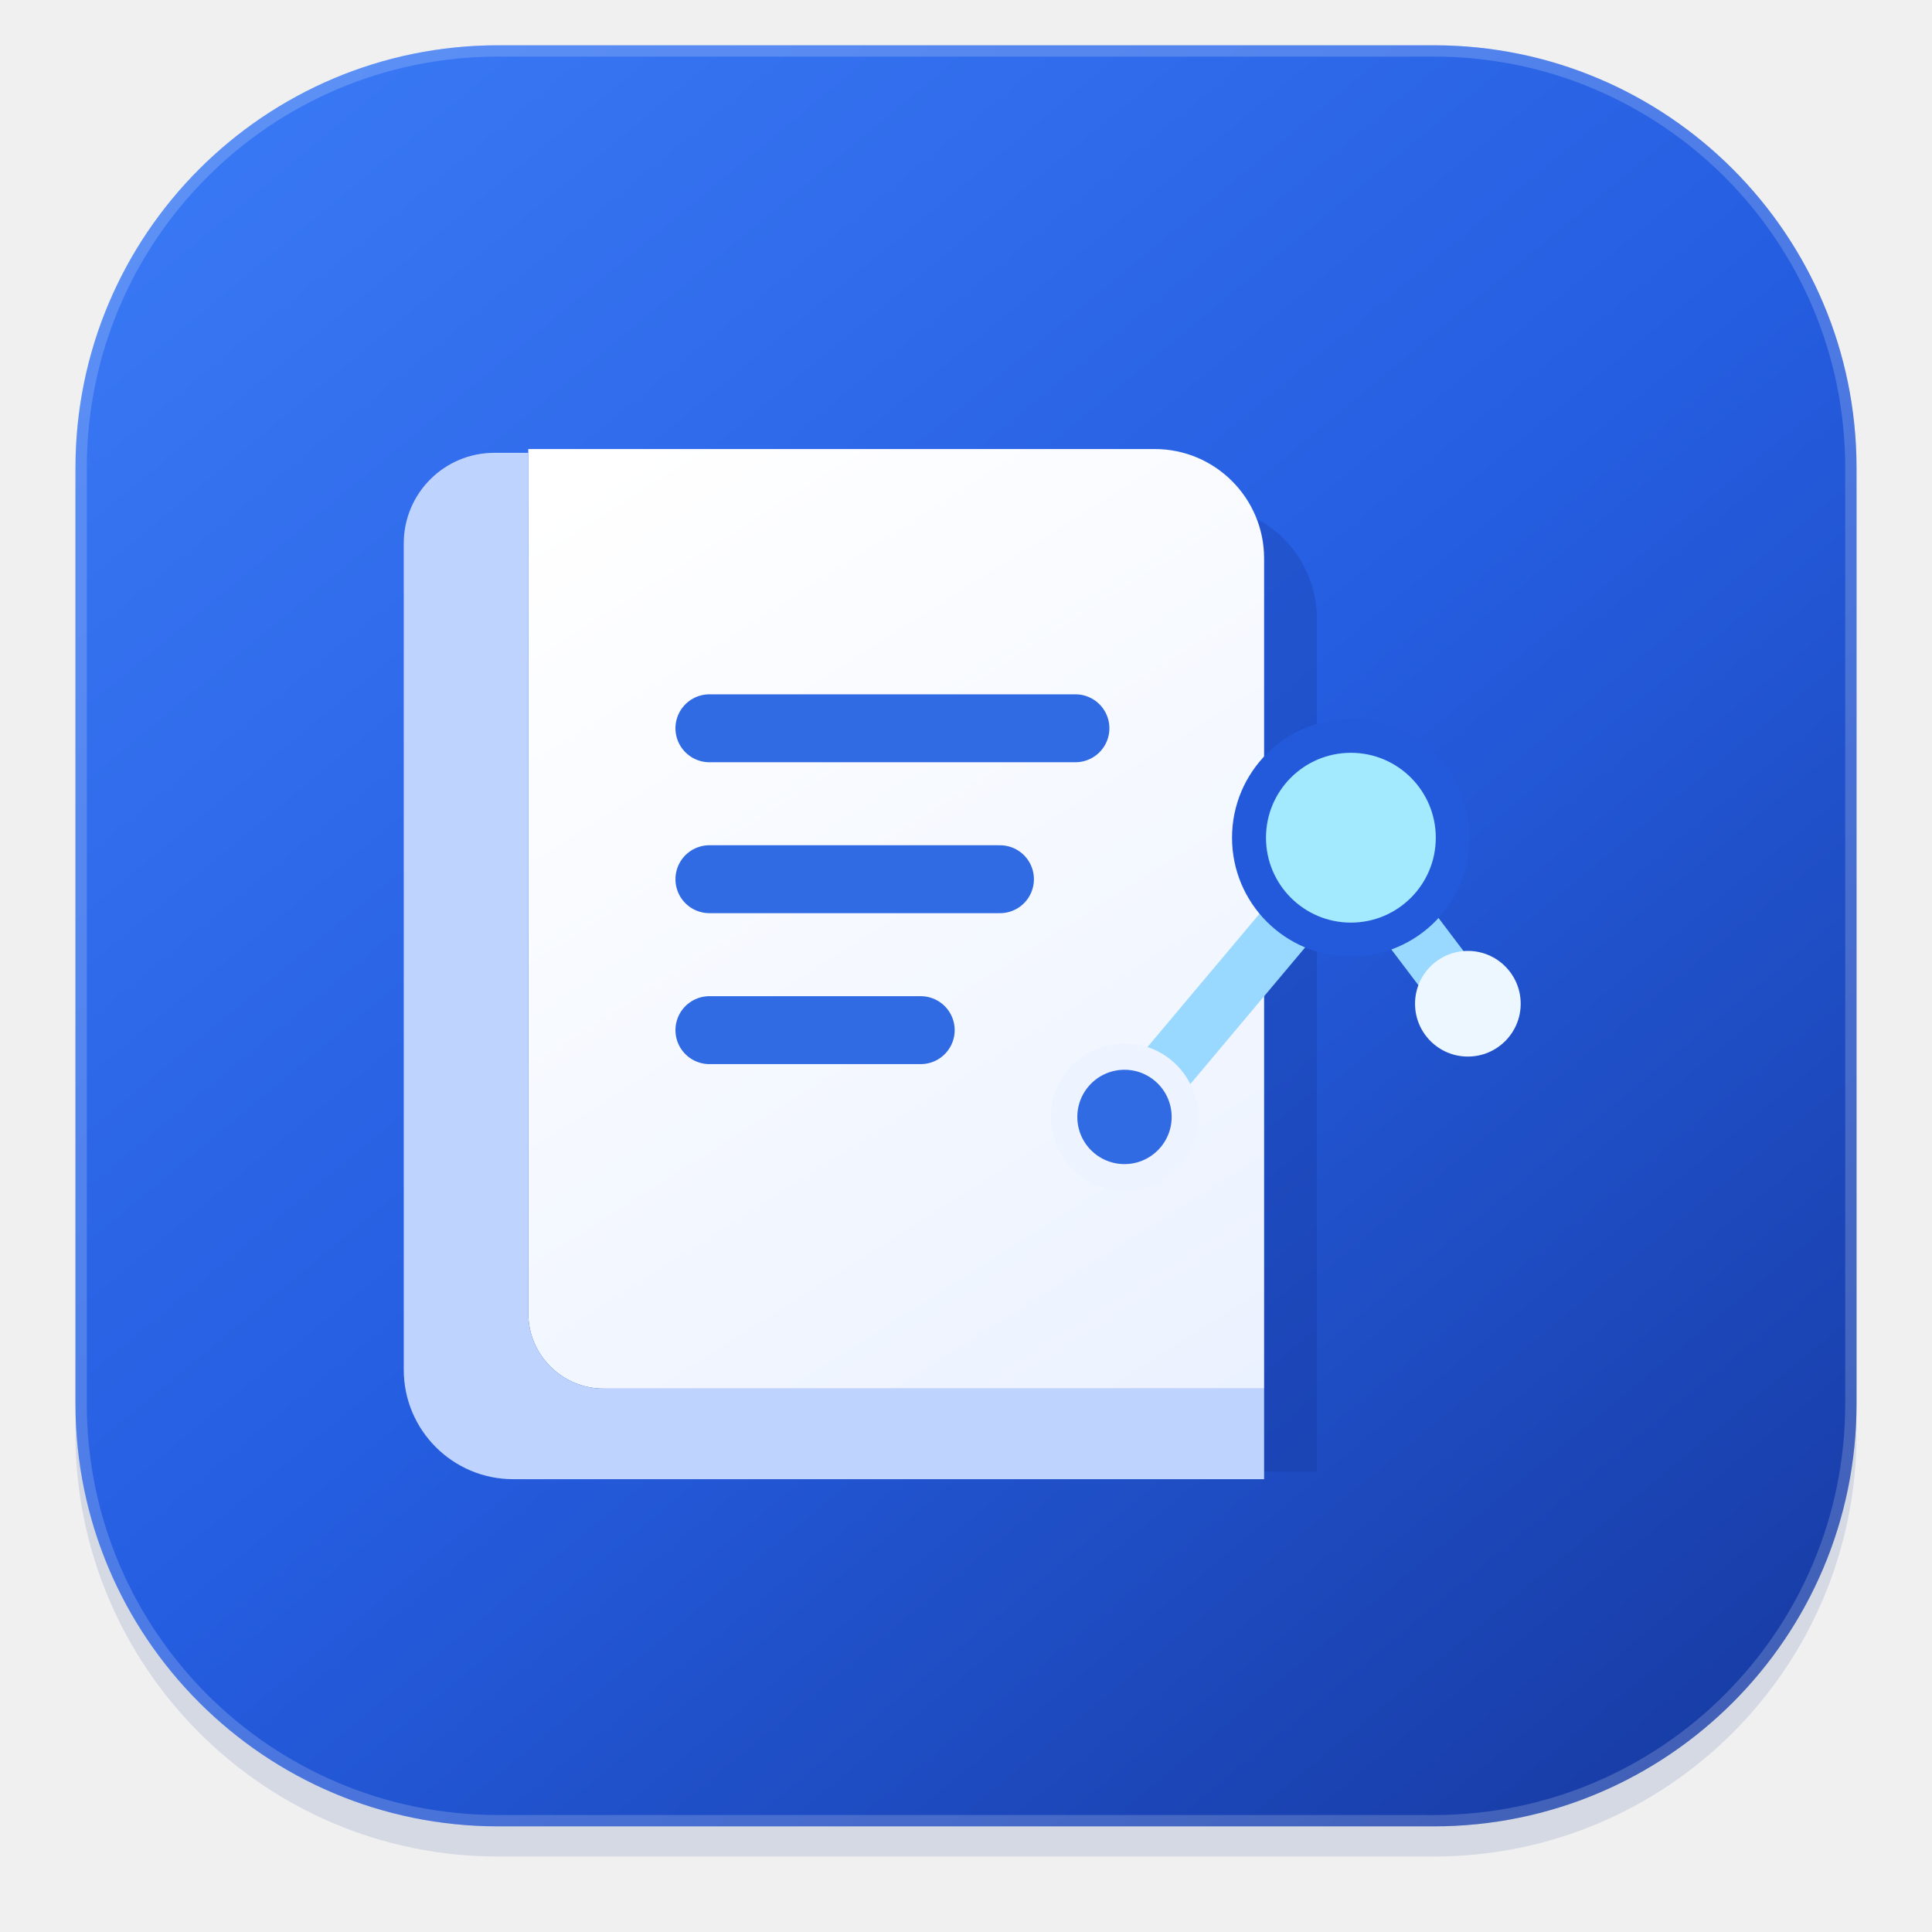
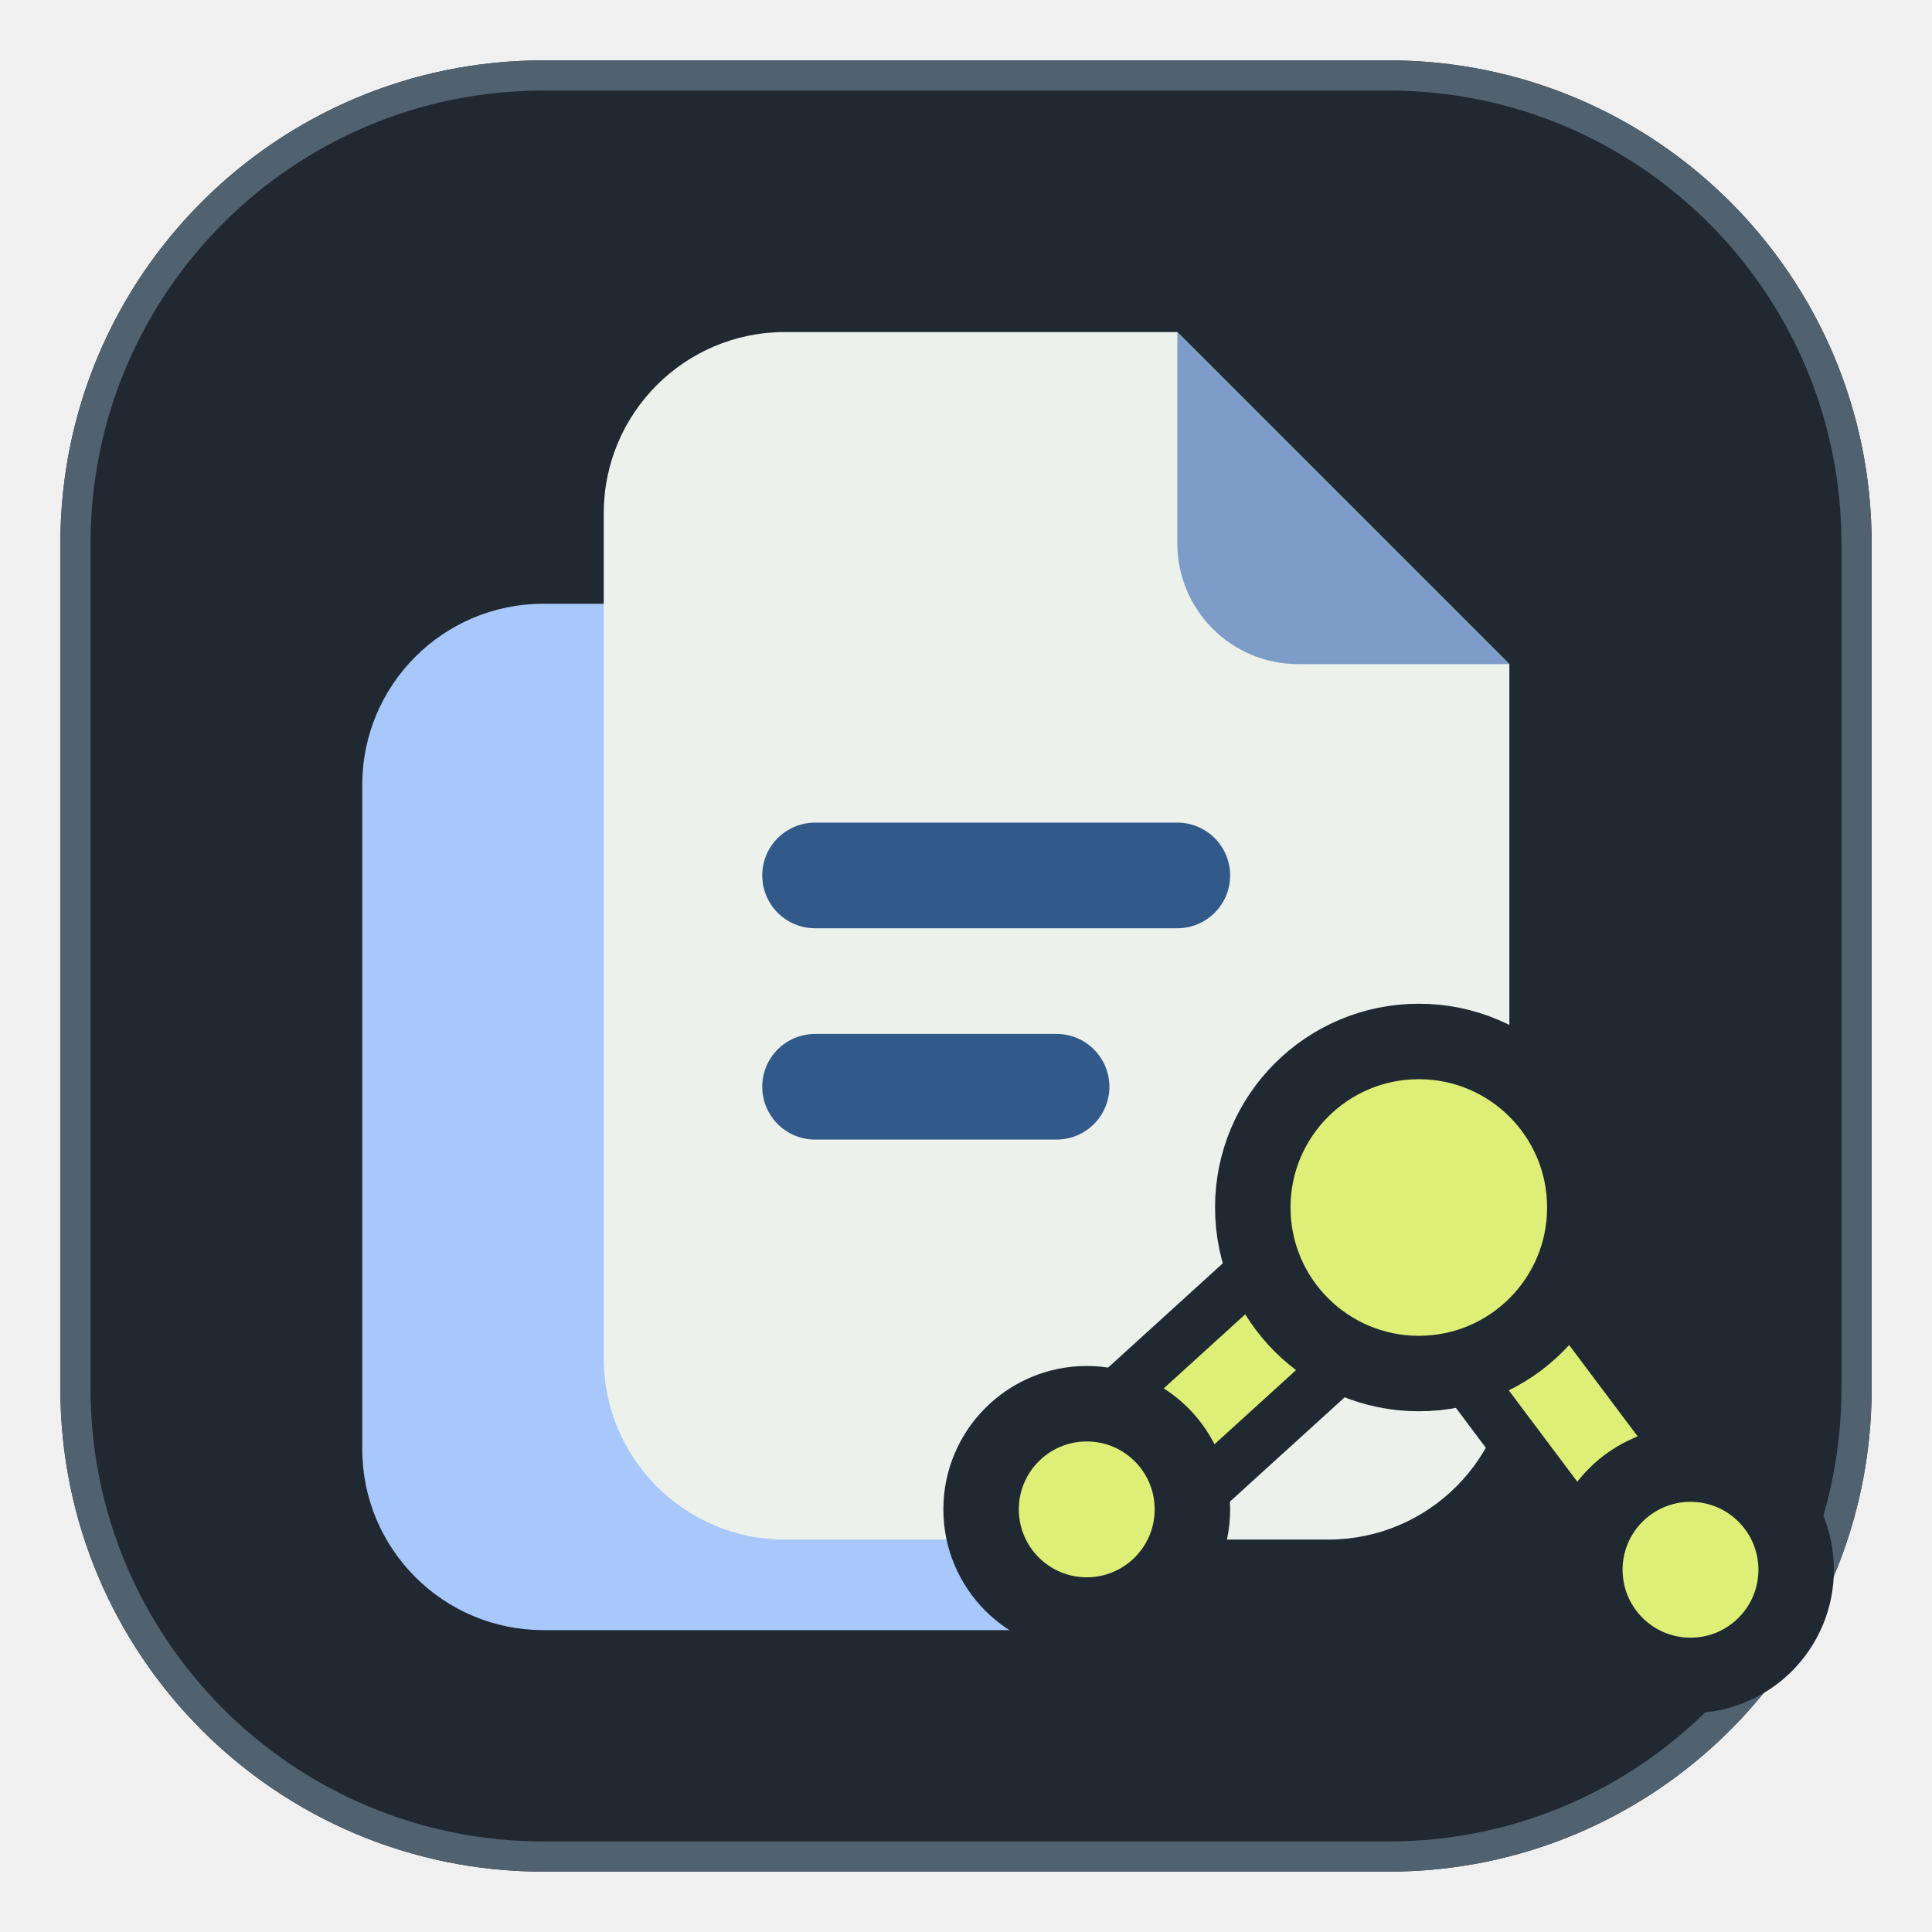
- <svg xmlns="http://www.w3.org/2000/svg" width="512" height="512" viewBox="0 0 512 512">
-   <defs>
-     <linearGradient id="tile" x1="60" y1="28" x2="448" y2="496" gradientUnits="userSpaceOnUse">
-       <stop stop-color="#3978F4" />
-       <stop offset=".5" stop-color="#255DE0" />
-       <stop offset="1" stop-color="#173AA2" />
-     </linearGradient>
-     <linearGradient id="page" x1="155" y1="126" x2="324" y2="393" gradientUnits="userSpaceOnUse">
-       <stop stop-color="#FFFFFF" />
-       <stop offset="1" stop-color="#EAF1FF" />
-     </linearGradient>
-   </defs>
-   <rect x="20" y="20" width="472" height="472" rx="112" fill="#183A8F" opacity=".13" />
-   <rect x="20" y="12" width="472" height="472" rx="112" fill="url(#tile)" />
-   <rect x="21.5" y="13.5" width="469" height="469" rx="110.5" fill="none" stroke="#FFFFFF" stroke-opacity=".18" stroke-width="3" />
-   <path d="M130 120h184a30 30 0 0 1 30 30v226H154a24 24 0 0 1-24-24V120Z" fill="#102C8F" opacity=".24" transform="translate(5 14)" />
-   <path d="M140 119h166a29 29 0 0 1 29 29v220H160a20 20 0 0 1-20-20V119Z" fill="url(#page)" />
-   <path d="M140 120h-9a24 24 0 0 0-24 24v219a29 29 0 0 0 29 29h199v-24H160a20 20 0 0 1-20-20V120Z" fill="#BED4FF" />
-   <path d="M188 193h97M188 233h77M188 273h56" fill="none" stroke="#316BE4" stroke-width="18" stroke-linecap="round" />
-   <path d="m300 294 58-69 31 41" fill="none" stroke="#99D8FF" stroke-width="15" stroke-linecap="round" stroke-linejoin="round" />
-   <circle cx="358" cy="222" r="27" fill="#A4EAFF" stroke="#225ADB" stroke-width="9" />
-   <circle cx="298" cy="296" r="16" fill="#316BE4" stroke="#EDF4FF" stroke-width="7" />
-   <circle cx="389" cy="266" r="14" fill="#EDF7FF" />
+ <svg xmlns="http://www.w3.org/2000/svg" width="512" height="512" viewBox="0 0 64 64">
+   <rect x="2" y="2" width="60" height="60" rx="16" fill="#202832" />
+   <rect x="2.5" y="2.5" width="59" height="59" rx="15.5" fill="none" stroke="#50616f" />
+   <g id="brand-paper">
+     <rect x="12" y="20" width="29" height="34" rx="6" fill="#a8c7fa" />
+     <path d="M26 11h13l11 11v23a6 6 0 0 1-6 6H26a6 6 0 0 1-6-6V17a6 6 0 0 1 6-6Z" fill="#edf1eb" />
+     <path d="M39 11v7a4 4 0 0 0 4 4h7Z" fill="#7d9dc8" />
+     <path d="M27 29h12M27 36h8" stroke="#315a8a" stroke-width="3.5" stroke-linecap="round" />
+   </g>
+   <g id="brand-evidence" stroke="#202832" stroke-width="2.5" stroke-linecap="round" stroke-linejoin="round">
+     <path d="m36 50 11-10 9 12" fill="none" stroke-width="6" />
+     <path d="m36 50 11-10 9 12" fill="none" stroke="#ddef76" stroke-width="2.5" />
+     <circle cx="47" cy="40" r="5.5" fill="#ddef76" />
+     <circle cx="36" cy="50" r="3.5" fill="#ddef76" />
+     <circle cx="56" cy="52" r="3.5" fill="#ddef76" />
+   </g>
</svg>
